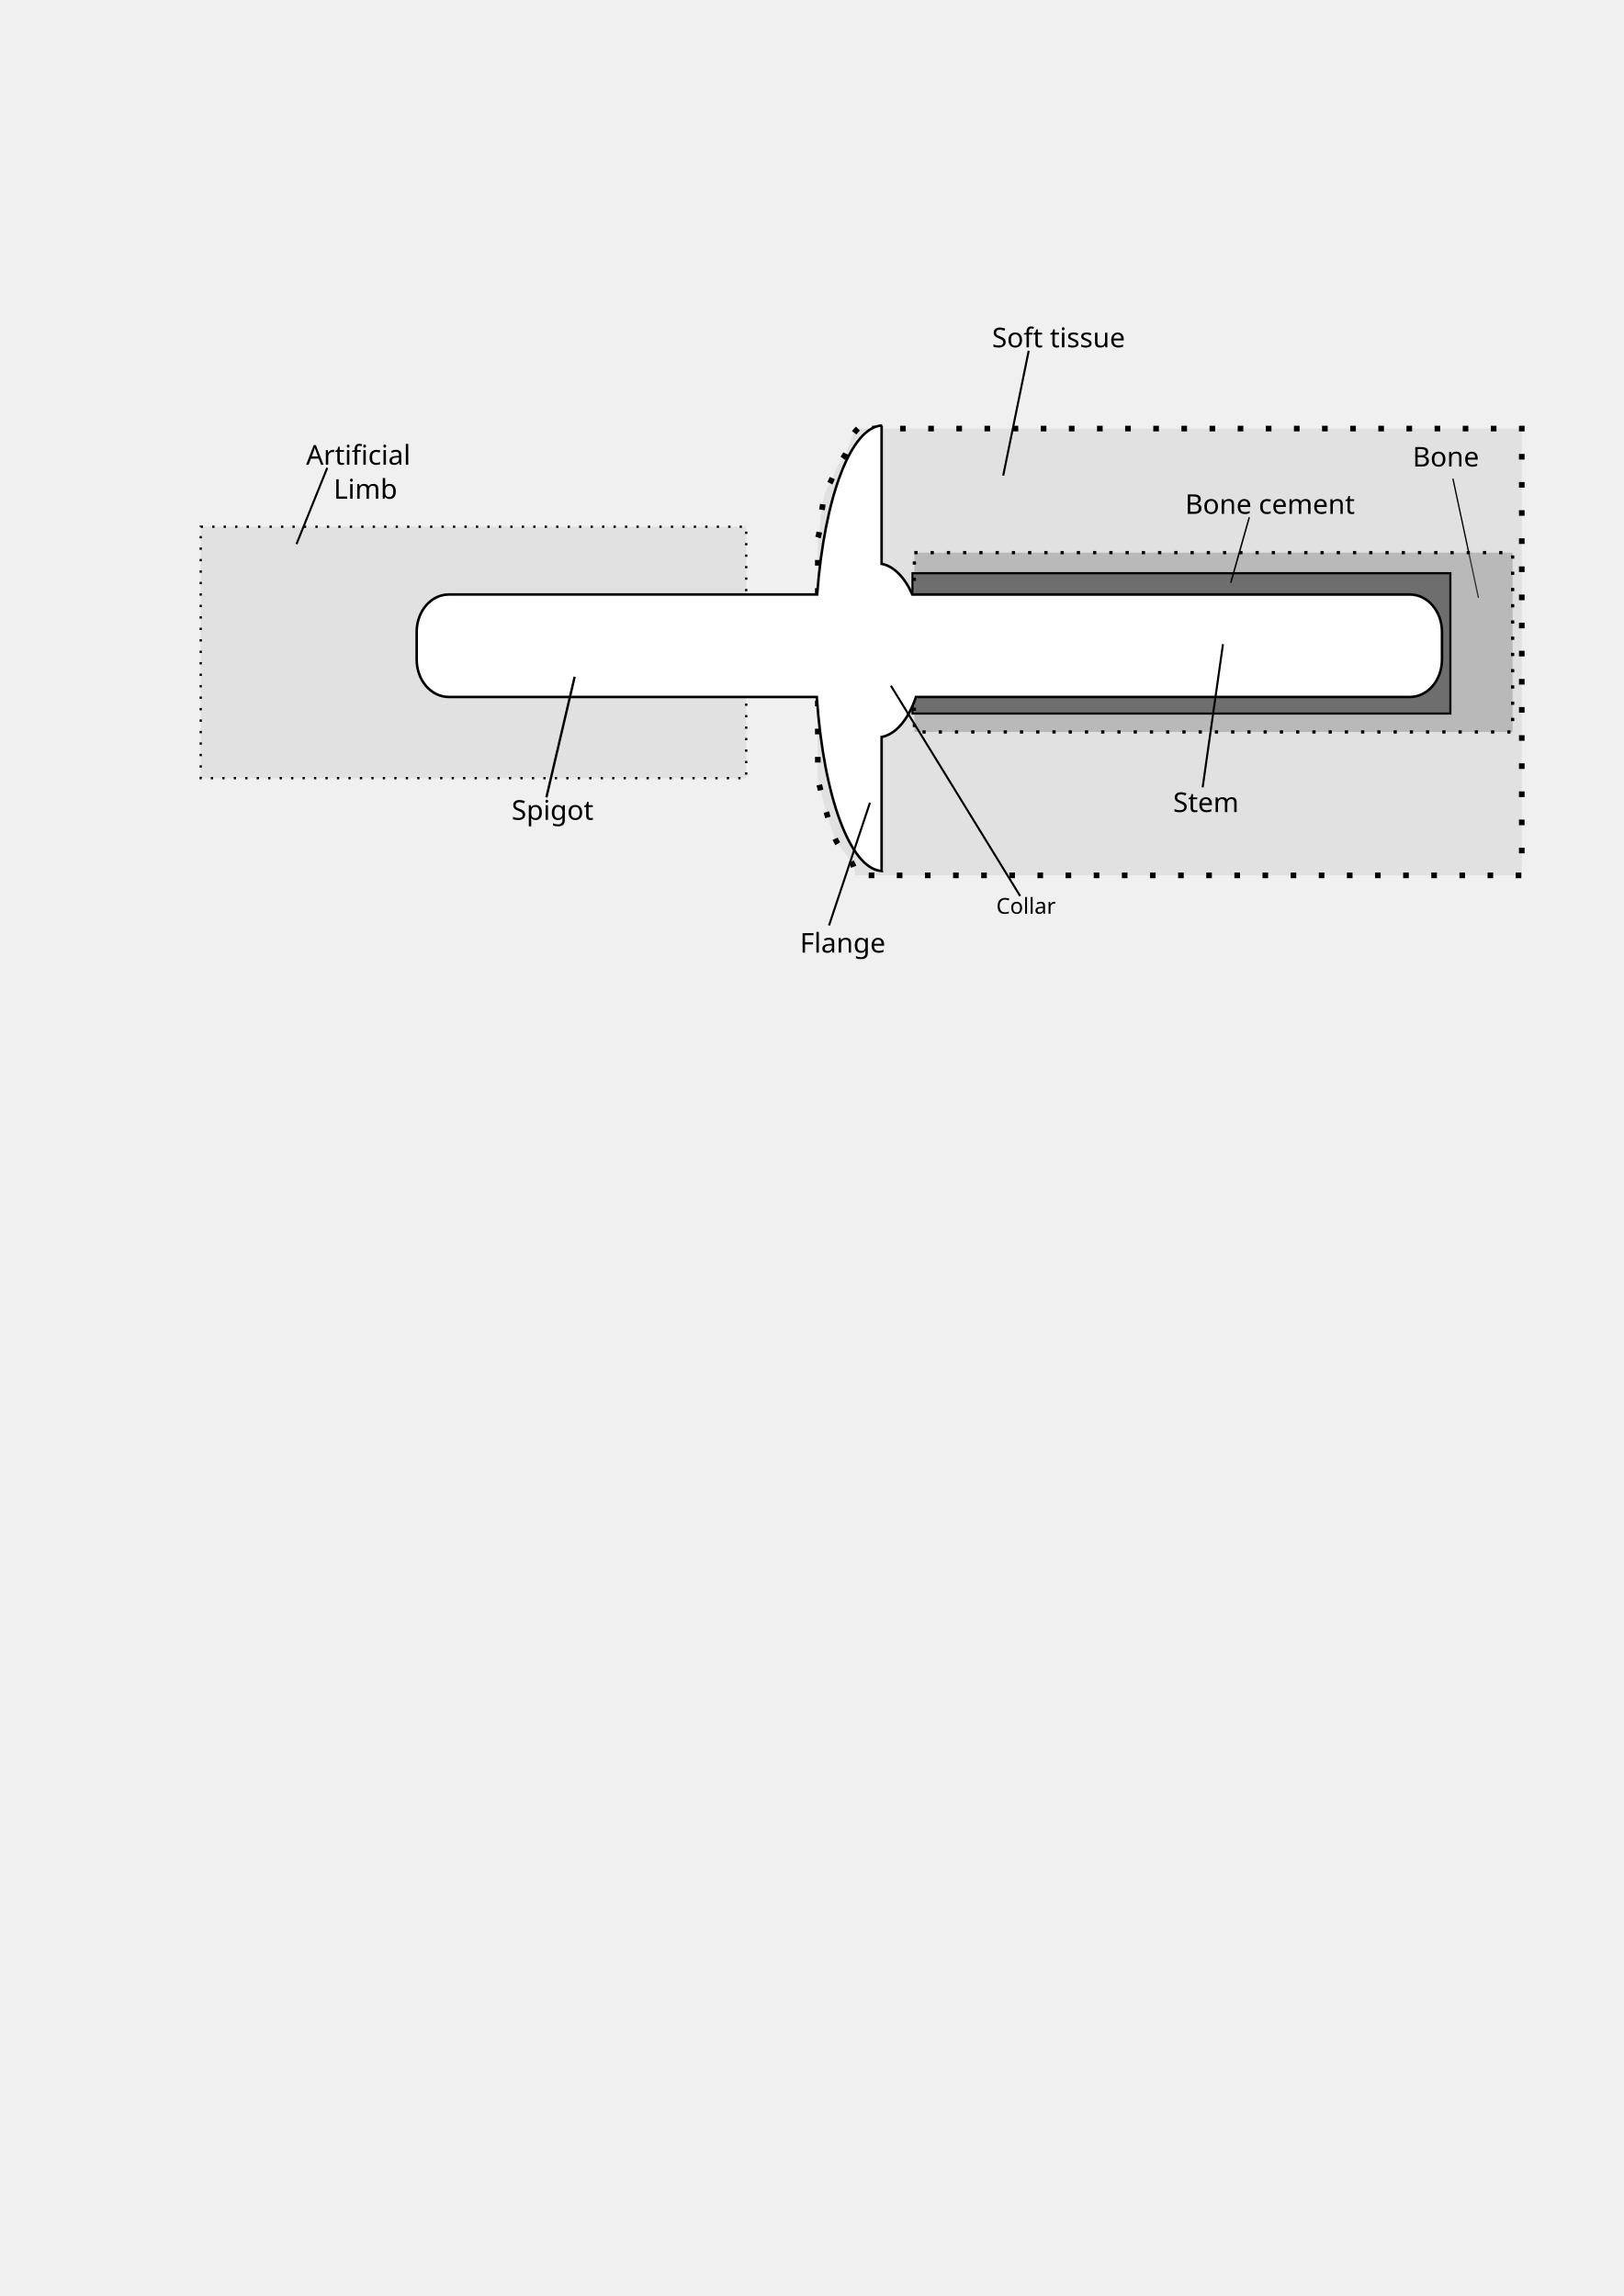
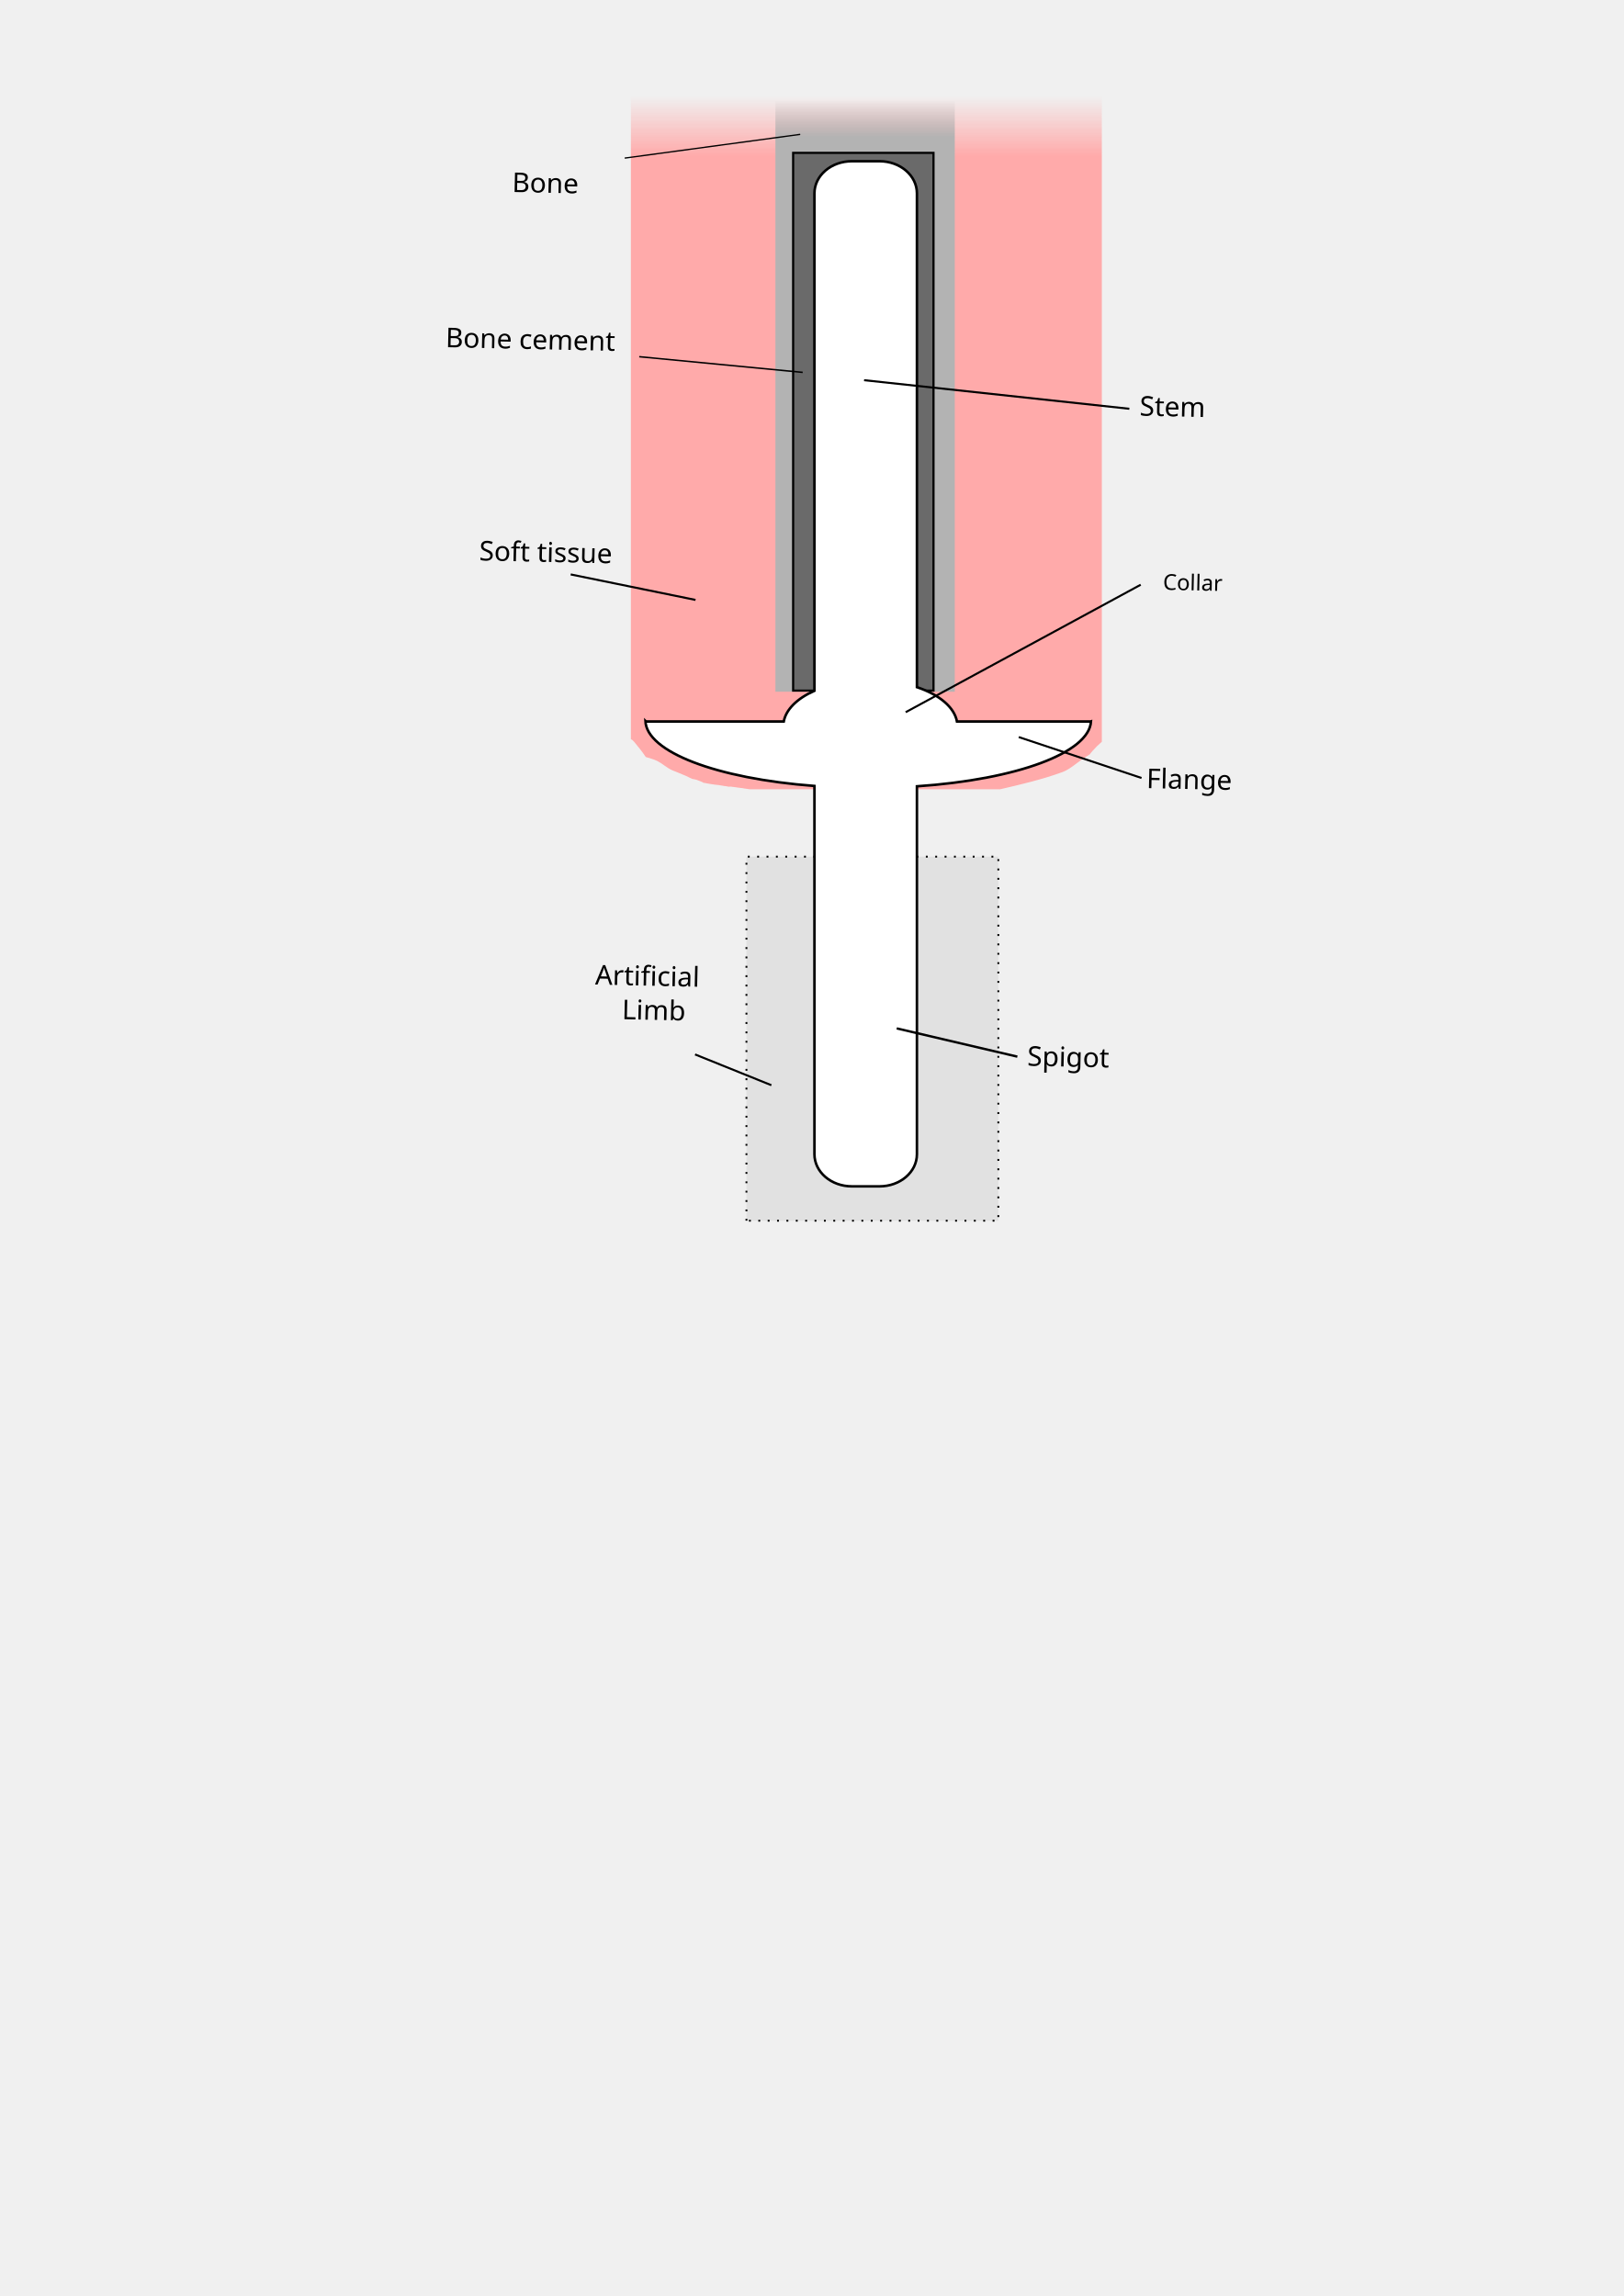
- <svg xmlns="http://www.w3.org/2000/svg" width="210mm" height="297mm" viewBox="0 0 210 297" version="1.1" id="svg5">
+ <svg xmlns="http://www.w3.org/2000/svg" xmlns:xlink="http://www.w3.org/1999/xlink" width="210mm" height="297mm" viewBox="0 0 210 297" version="1.1" id="svg5">
  <defs id="defs2">
+     <linearGradient id="linearGradient1779">
+       <stop style="stop-color:#b3b3b3;stop-opacity:1;" offset="0" id="stop1775" />
+       <stop style="stop-color:#b3b3b3;stop-opacity:0;" offset="1" id="stop1777" />
+     </linearGradient>
+     <linearGradient id="linearGradient1533">
+       <stop style="stop-color:#ffaaaa;stop-opacity:1;" offset="0" id="stop1529" />
+       <stop style="stop-color:#ffaaaa;stop-opacity:0;" offset="1" id="stop1531" />
+     </linearGradient>
    <rect x="104.822" y="226.188" width="95.307" height="18.502" id="rect11770" />
+     <linearGradient xlink:href="#linearGradient1533" id="linearGradient1535" x1="129.349" y1="7.48" x2="129.349" y2="-0.362" gradientUnits="userSpaceOnUse" gradientTransform="matrix(1.042004,0,0,1,-5.066205,12.74988)" />
+     <linearGradient xlink:href="#linearGradient1779" id="linearGradient1781" x1="-6.653" y1="120.29" x2="-1.992" y2="120.29" gradientUnits="userSpaceOnUse" gradientTransform="matrix(1.023724,0,0,1,-10.92961,0.0422766)" />
  </defs>
  <g id="layer2">
-     <rect style="fill:#cccccc;fill-opacity:0.41;stroke:#000000;stroke-width:0.297;stroke-miterlimit:4;stroke-dasharray:0.297, 1.186;stroke-dashoffset:0" id="rect1451" width="70.553" height="32.525" x="25.959" y="68.134" ry="0" />
-     <path id="rect1451-3" style="fill:#cccccc;fill-opacity:0.41;stroke:#000000;stroke-width:2.75;stroke-miterlimit:4;stroke-dasharray:2.75, 11.001;stroke-dashoffset:0" d="M 419.352 209.531 C 418.405 210.49 417.461 211.541 416.816 212.658 C 415.522 214.904 414.891 219.066 413.391 221.889 C 412.155 224.213 410.056 226.322 408.988 228.672 C 408.046 230.746 407.283 232.896 406.232 235.092 C 405.067 237.527 403.249 240.04 402.766 242.699 C 402.164 246.009 402.002 249.424 401.043 252.607 C 400.737 253.622 401.228 254.915 401.043 255.961 C 400.826 257.187 400.598 261.018 399.766 262.955 L 399.766 380.746 C 402.116 390.514 404.513 400.273 408.07 409.668 C 410.381 415.773 418.691 421.133 417.889 427.963 L 743.877 427.963 L 743.877 209.531 L 419.352 209.531 z " transform="scale(0.2645833)" />
-     <path style="fill:none;stroke:#000000;stroke-width:0.265px;stroke-linecap:butt;stroke-linejoin:miter;stroke-opacity:1" d="m 38.345,70.385 3.981,-9.871" id="path1588" />
-     <text xml:space="preserve" style="font-size:3.528px;line-height:1.25;font-family:sans-serif;text-align:center;text-anchor:middle;stroke-width:0.265" x="49.555" y="60.109" id="text2846">
-       <tspan style="font-size:3.528px;text-align:center;text-anchor:middle;stroke-width:0.265" x="49.555" y="60.109" id="tspan2848">Artificial</tspan>
-       <tspan style="font-size:3.528px;text-align:center;text-anchor:middle;stroke-width:0.265" x="49.555" y="64.519" id="tspan2267">Limb</tspan>
+     <rect style="fill:#cccccc;fill-opacity:0.41;stroke:#000000;stroke-width:0.242;stroke-miterlimit:4;stroke-dasharray:0.242, 0.97;stroke-dashoffset:0" id="rect1451" width="47.091" height="32.579" x="-157.904" y="96.54" ry="0" transform="rotate(-90)" />
+     <path id="rect1451-3" style="fill:url(#linearGradient1535);fill-opacity:1;stroke:none;stroke-width:0.751;stroke-miterlimit:4;stroke-dasharray:none;stroke-dashoffset:0" d="m 81.594,10.013 v 85.595 c 0.141,0.068 0.286,0.182 0.424,0.353 0.516,0.638 1.058,1.27 1.5,1.961 0.52,0.152 1.077,0.305 1.522,0.532 0.648,0.331 1.236,0.893 1.892,1.178 0.578,0.252 1.178,0.456 1.79,0.737 0.249,0.114 0.511,0.244 0.768,0.374 0.05,0.016 0.102,0.029 0.156,0.034 0.149,0.024 0.299,0.049 0.443,0.095 0.246,0.078 0.478,0.193 0.718,0.283 0.076,0.029 0.132,0.065 0.17,0.105 0.069,0.007 0.137,0.013 0.205,0.025 0.421,0.082 0.842,0.164 1.27,0.213 0.168,0.021 0.338,0.035 0.506,0.056 0.191,0.025 0.327,0.051 0.523,0.085 0.071,0.012 0.143,0.025 0.214,0.038 0.004,1.2e-4 0.008,0.002 0.012,0.002 0.18,0.007 0.354,0.048 0.528,0.087 0.104,-0.009 0.211,-0.024 0.306,-0.008 0.226,0.038 0.769,0.083 1.268,0.17 0.132,0.004 0.264,0.024 0.392,0.057 0.266,0.044 0.535,0.073 0.801,0.115 h 32.336 c 2.724,-0.629 5.445,-1.271 8.065,-2.223 1.163,-0.422 2.232,-1.573 3.399,-2.198 -0.182,-0.137 -0.138,-0.114 0.018,-0.01 0.027,-0.014 0.054,-0.032 0.081,-0.046 0.113,-0.157 0.239,-0.306 0.374,-0.459 0.381,-0.433 0.794,-0.834 1.229,-1.215 V 10.013 Z" />
+     <path style="fill:none;stroke:#000000;stroke-width:0.265px;stroke-linecap:butt;stroke-linejoin:miter;stroke-opacity:1" d="m 99.763,140.377 -9.871,-3.981" id="path1588" />
+     <text xml:space="preserve" style="font-size:3.528px;line-height:1.25;font-family:sans-serif;text-align:center;text-anchor:middle;stroke-width:0.265" x="89.688" y="125.631" id="text2846" transform="rotate(1.254037)">
+       <tspan style="font-size:3.528px;text-align:center;text-anchor:middle;stroke-width:0.265" x="89.688" y="125.631" id="tspan2848">Artificial</tspan>
+       <tspan style="font-size:3.528px;text-align:center;text-anchor:middle;stroke-width:0.265" x="89.688" y="130.041" id="tspan2267">Limb</tspan>
    </text>
    <text xml:space="preserve" transform="scale(0.2645833)" id="text11768" style="line-height:1.25;font-family:sans-serif;font-size:10.667px;white-space:pre;shape-inside:url(#rect11770);text-align:center" />
-     <path style="fill:none;stroke:#000000;stroke-width:0.169px;stroke-linecap:butt;stroke-linejoin:miter;stroke-opacity:1" d="m 191.218,77.342 -3.308,-15.43" id="path30215" />
-     <text xml:space="preserve" style="font-size:3.528px;line-height:1.25;font-family:sans-serif;stroke-width:0.265" x="182.7" y="60.345" id="text31781">
-       <tspan id="tspan31779" style="font-size:3.528px;stroke-width:0.265" x="182.7" y="60.345">Bone</tspan>
+     <text xml:space="preserve" style="font-size:3.528px;line-height:1.25;font-family:sans-serif;stroke-width:0.265" x="66.739" y="23.375" id="text31781" transform="rotate(1.254037)">
+       <tspan id="tspan31779" style="font-size:3.528px;stroke-width:0.265" x="66.739" y="23.375">Bone</tspan>
    </text>
-     <rect style="fill:#808080;fill-opacity:0.41;stroke:#000000;stroke-width:0.42;stroke-miterlimit:4;stroke-dasharray:0.42, 1.681;stroke-dashoffset:0" id="rect1451-3-3" width="77.377" height="23.198" x="118.257" y="71.484" />
-     <path style="fill:none;stroke:#000000;stroke-width:0.265px;stroke-linecap:butt;stroke-linejoin:miter;stroke-opacity:1" d="m 129.749,61.521 3.298,-16.145" id="path986" />
-     <text xml:space="preserve" style="font-size:3.528px;line-height:1.25;font-family:sans-serif;stroke-width:0.265" x="128.3" y="44.928" id="text2024">
-       <tspan id="tspan2022" style="stroke-width:0.265;font-size:3.528px" x="128.3" y="44.928">Soft tissue</tspan>
+     <rect style="fill:url(#linearGradient1781);fill-opacity:1;stroke:none;stroke-width:0.425;stroke-miterlimit:4;stroke-dasharray:none;stroke-dashoffset:0" id="rect1451-3-3" width="79.213" height="23.198" x="-89.477" y="100.287" transform="rotate(-90)" />
+     <path style="fill:none;stroke:#000000;stroke-width:0.265px;stroke-linecap:butt;stroke-linejoin:miter;stroke-opacity:1" d="M 89.954,77.603 73.809,74.305" id="path986" />
+     <text xml:space="preserve" style="font-size:3.528px;line-height:1.25;font-family:sans-serif;stroke-width:0.265" x="63.524" y="71.116" id="text2024" transform="rotate(1.254037)">
+       <tspan id="tspan2022" style="font-size:3.528px;stroke-width:0.265" x="63.524" y="71.116">Soft tissue</tspan>
    </text>
+     <path style="fill:none;stroke:#000000;stroke-width:0.169px;stroke-linecap:butt;stroke-linejoin:miter;stroke-opacity:1" d="M 103.493,17.38 80.796,20.45" id="path30215" />
  </g>
  <g id="layer1">
-     <text xml:space="preserve" style="font-size:3.528px;line-height:1.25;font-family:sans-serif;stroke-width:0.265" x="103.461" y="123.23" id="text13482">
-       <tspan id="tspan13480" style="font-size:3.528px;stroke-width:0.265" x="103.461" y="123.23">Flange</tspan>
+     <text xml:space="preserve" style="font-size:3.528px;line-height:1.25;font-family:sans-serif;stroke-width:0.265" x="150.451" y="98.671" id="text13482" transform="rotate(1.254037)">
+       <tspan id="tspan13480" style="font-size:3.528px;stroke-width:0.265" x="150.451" y="98.671">Flange</tspan>
    </text>
-     <rect style="mix-blend-mode:normal;fill:#000000;fill-opacity:0.41;stroke:#000000;stroke-width:0.279" id="rect19539" width="69.56" height="18.153" x="-187.579" y="-92.301" rx="0" ry="0" transform="scale(-1)" />
-     <path style="fill:none;stroke:#000000;stroke-width:0.192px;stroke-linecap:butt;stroke-linejoin:miter;stroke-opacity:1" d="m 159.182,75.381 2.394,-8.481" id="path21855" />
-     <text xml:space="preserve" style="font-size:3.528px;line-height:1.25;font-family:sans-serif;stroke-width:0.265" x="153.283" y="66.465" id="text26963">
-       <tspan style="font-size:3.528px;stroke-width:0.265" x="153.283" y="66.465" id="tspan3812">Bone cement</tspan>
+     <rect style="mix-blend-mode:normal;fill:#000000;fill-opacity:0.41;stroke:#000000;stroke-width:0.279" id="rect19539" width="69.56" height="18.153" x="19.773" y="-120.733" rx="0" ry="0" transform="rotate(90)" />
+     <path style="fill:none;stroke:#000000;stroke-width:0.192px;stroke-linecap:butt;stroke-linejoin:miter;stroke-opacity:1" d="M 103.814,48.17 82.675,46.14" id="path21855" />
+     <text xml:space="preserve" style="font-size:3.528px;line-height:1.25;font-family:sans-serif;stroke-width:0.265" x="58.574" y="43.631" id="text26963" transform="rotate(1.254037)">
+       <tspan style="font-size:3.528px;stroke-width:0.265" x="58.574" y="43.631" id="tspan3812">Bone cement</tspan>
    </text>
-     <text xml:space="preserve" style="font-size:3.528px;line-height:1.25;font-family:sans-serif;stroke-width:0.265" x="151.718" y="105.042" id="text6778">
-       <tspan id="tspan6776" style="stroke-width:0.265" x="151.718" y="105.042">Stem</tspan>
+     <text xml:space="preserve" style="font-size:3.528px;line-height:1.25;font-family:sans-serif;stroke-width:0.265" x="148.509" y="50.521" id="text6778" transform="rotate(1.254037)">
+       <tspan id="tspan6776" style="stroke-width:0.265" x="148.509" y="50.521">Stem</tspan>
    </text>
-     <text xml:space="preserve" style="font-size:3.528px;line-height:1.25;font-family:sans-serif;stroke-width:0.265" x="66.16" y="106.047" id="text5335">
-       <tspan id="tspan5333" style="font-size:3.528px;stroke-width:0.265" x="66.16" y="106.047">Spigot</tspan>
+     <text xml:space="preserve" style="font-size:3.528px;line-height:1.25;font-family:sans-serif;stroke-width:0.265" x="135.82" y="134.917" id="text5335" transform="rotate(1.254037)">
+       <tspan id="tspan5333" style="font-size:3.528px;stroke-width:0.265" x="135.82" y="134.917">Spigot</tspan>
    </text>
-     <path id="rect1945" style="fill:#ffffff;fill-opacity:1;stroke:#000000;stroke-width:0.327;stroke-miterlimit:4;stroke-dasharray:none;stroke-dashoffset:0" d="m 114.091,55.04 c -3.989,0.148 -7.444,9.133 -8.407,21.862 H 58.048 c -2.304,0 -4.158,2.161 -4.158,4.845 v 3.564 c 0,2.684 1.855,4.845 4.158,4.845 H 105.638 c 0.885,12.979 4.356,22.282 8.4,22.515 -0.004,-0.014 -0.009,-0.028 -0.011,-0.043 -0.003,-0.018 -0.005,-0.036 -0.005,-0.055 V 95.336 c 1.823,-0.34 3.462,-2.251 4.443,-5.179 l 63.874,0 c 2.304,0 4.158,-2.161 4.158,-4.845 v -3.564 c 0,-2.684 -1.855,-4.845 -4.158,-4.845 l -64.342,0 c -1,-2.255 -2.427,-3.679 -3.975,-3.968 V 55.233 c 0,-0.019 0.001,-0.037 0.005,-0.055 0.003,-0.018 0.008,-0.035 0.013,-0.051 0.006,-0.016 0.013,-0.032 0.022,-0.046 0.009,-0.014 0.018,-0.028 0.028,-0.04 2.9e-4,-3.47e-4 6.1e-4,-7.26e-4 8.9e-4,-0.001 z" />
-     <path style="fill:none;stroke:#000000;stroke-width:0.265px;stroke-linecap:butt;stroke-linejoin:miter;stroke-opacity:1" d="m 158.173,83.321 -2.628,18.529" id="path5256" />
-     <path style="fill:none;stroke:#000000;stroke-width:0.303px;stroke-linecap:butt;stroke-linejoin:miter;stroke-opacity:1" d="M 74.324,87.544 70.668,103.144" id="path3769" />
-     <path style="fill:none;stroke:#000000;stroke-width:0.265px;stroke-linecap:butt;stroke-linejoin:miter;stroke-opacity:1" d="m 112.512,103.839 -5.292,15.875" id="path11476" />
-     <path style="fill:none;stroke:#000000;stroke-width:0.265px;stroke-linecap:butt;stroke-linejoin:miter;stroke-opacity:1" d="M 115.224,88.702 131.944,115.909" id="path373" />
-     <text xml:space="preserve" style="font-size:2.822px;line-height:1.25;font-family:sans-serif;stroke-width:0.265" x="128.852" y="118.197" id="text3127">
-       <tspan id="tspan3125" style="stroke-width:0.265" x="128.852" y="118.197">Collar</tspan>
+     <path id="rect1945" style="fill:#ffffff;fill-opacity:1;stroke:#000000;stroke-width:1.238;stroke-miterlimit:4;stroke-dasharray:none;stroke-dashoffset:0" transform="scale(0.2645833)" d="m 416.426,78.822 c -10.145,0 -18.312,7.01 -18.312,15.717 V 337.721 c -8.522,3.779 -13.906,9.17 -14.998,15.021 h -66.9 c -0.071,0 -0.14,-0.002 -0.207,-0.018 -0.067,-0.011 -0.132,-0.031 -0.193,-0.051 -0.061,-0.023 -0.119,-0.051 -0.174,-0.082 -0.055,-0.034 -0.106,-0.067 -0.152,-0.107 l -0.004,-0.004 c 0.561,15.075 34.52,28.135 82.629,31.777 v 180.037 c 0,8.707 8.167,15.719 18.312,15.719 h 13.473 c 10.145,0 18.312,-7.012 18.312,-15.719 V 384.432 c 49.056,-3.346 84.214,-16.465 85.094,-31.75 -0.052,0.015 -0.106,0.035 -0.162,0.043 -0.067,0.011 -0.136,0.018 -0.207,0.018 h -65.148 c -1.286,-6.892 -8.508,-13.085 -19.576,-16.791 V 94.539 c 0,-8.707 -8.167,-15.717 -18.312,-15.717 z" />
+     <path style="fill:none;stroke:#000000;stroke-width:0.265px;stroke-linecap:butt;stroke-linejoin:miter;stroke-opacity:1" d="m 111.754,49.178 34.306,3.7" id="path5256" />
+     <path style="fill:none;stroke:#000000;stroke-width:0.303px;stroke-linecap:butt;stroke-linejoin:miter;stroke-opacity:1" d="m 115.977,133.028 15.6,3.655" id="path3769" />
+     <path style="fill:none;stroke:#000000;stroke-width:0.265px;stroke-linecap:butt;stroke-linejoin:miter;stroke-opacity:1" d="m 131.763,95.344 15.875,5.292" id="path11476" />
+     <path style="fill:none;stroke:#000000;stroke-width:0.265px;stroke-linecap:butt;stroke-linejoin:miter;stroke-opacity:1" d="m 117.135,92.127 30.395,-16.489" id="path373" />
+     <text xml:space="preserve" style="font-size:2.822px;line-height:1.25;font-family:sans-serif;stroke-width:0.265" x="152.029" y="72.969" id="text3127" transform="rotate(1.254037)">
+       <tspan id="tspan3125" style="stroke-width:0.265" x="152.029" y="72.969">Collar</tspan>
    </text>
  </g>
</svg>
